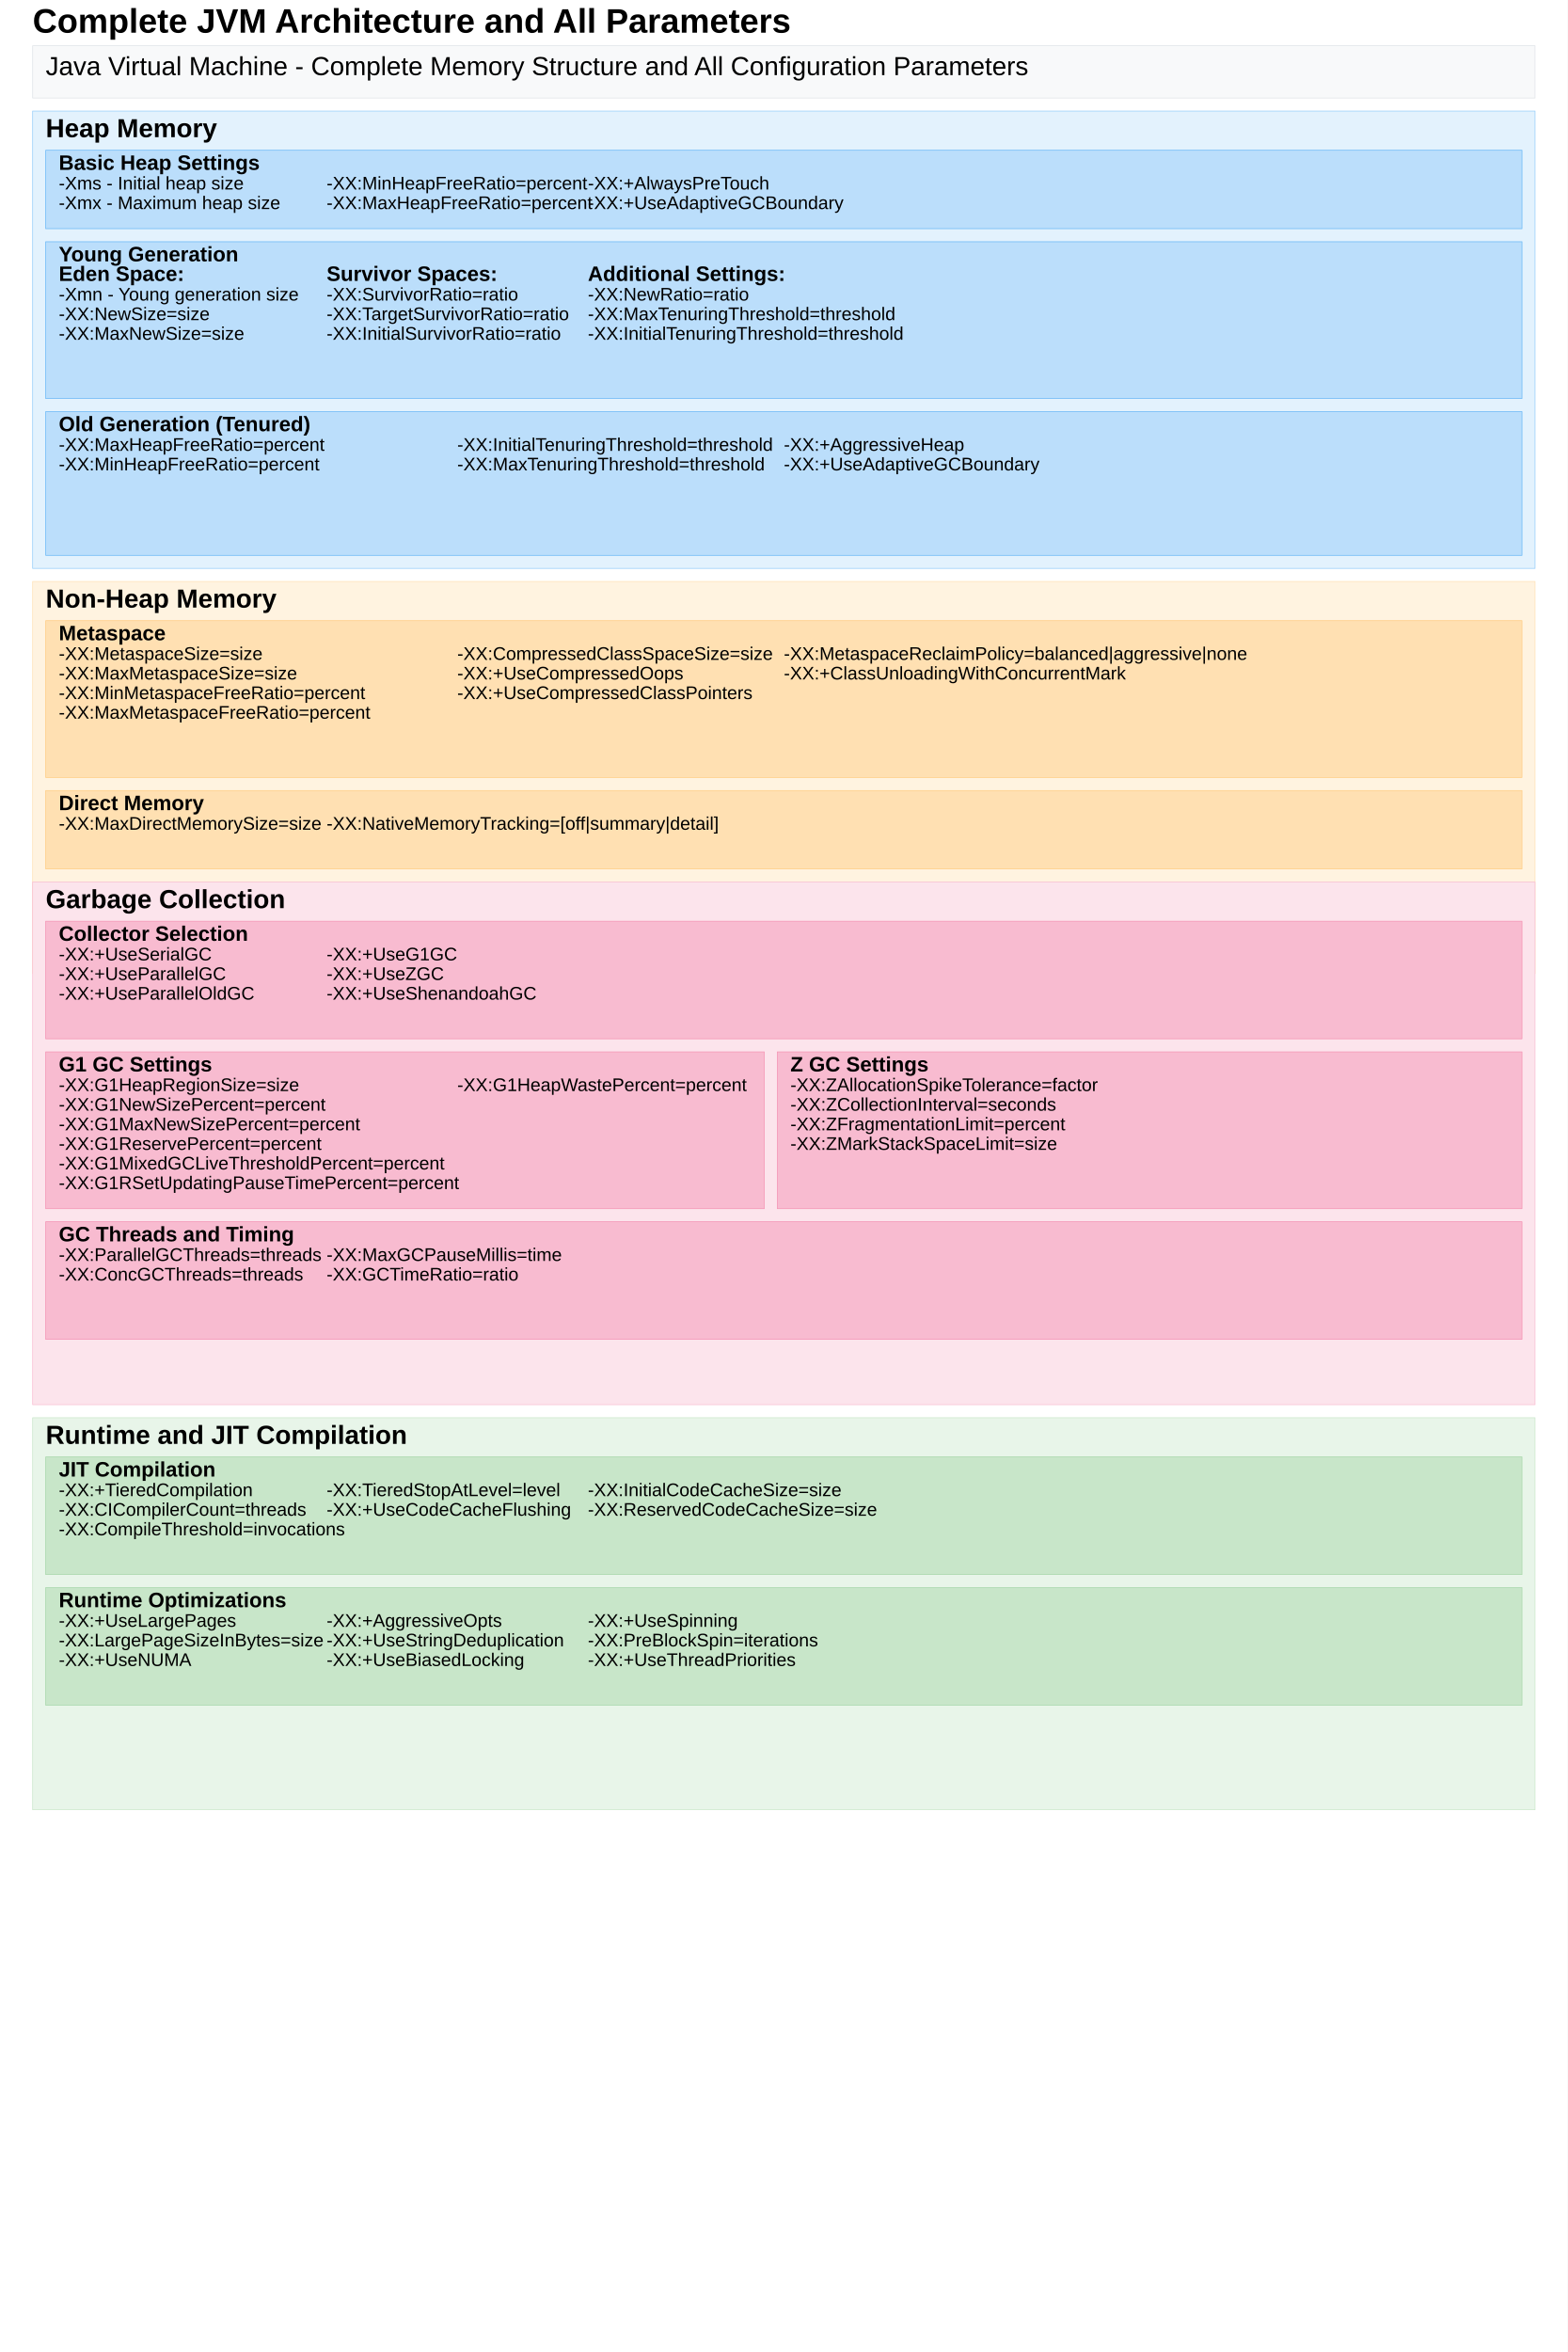
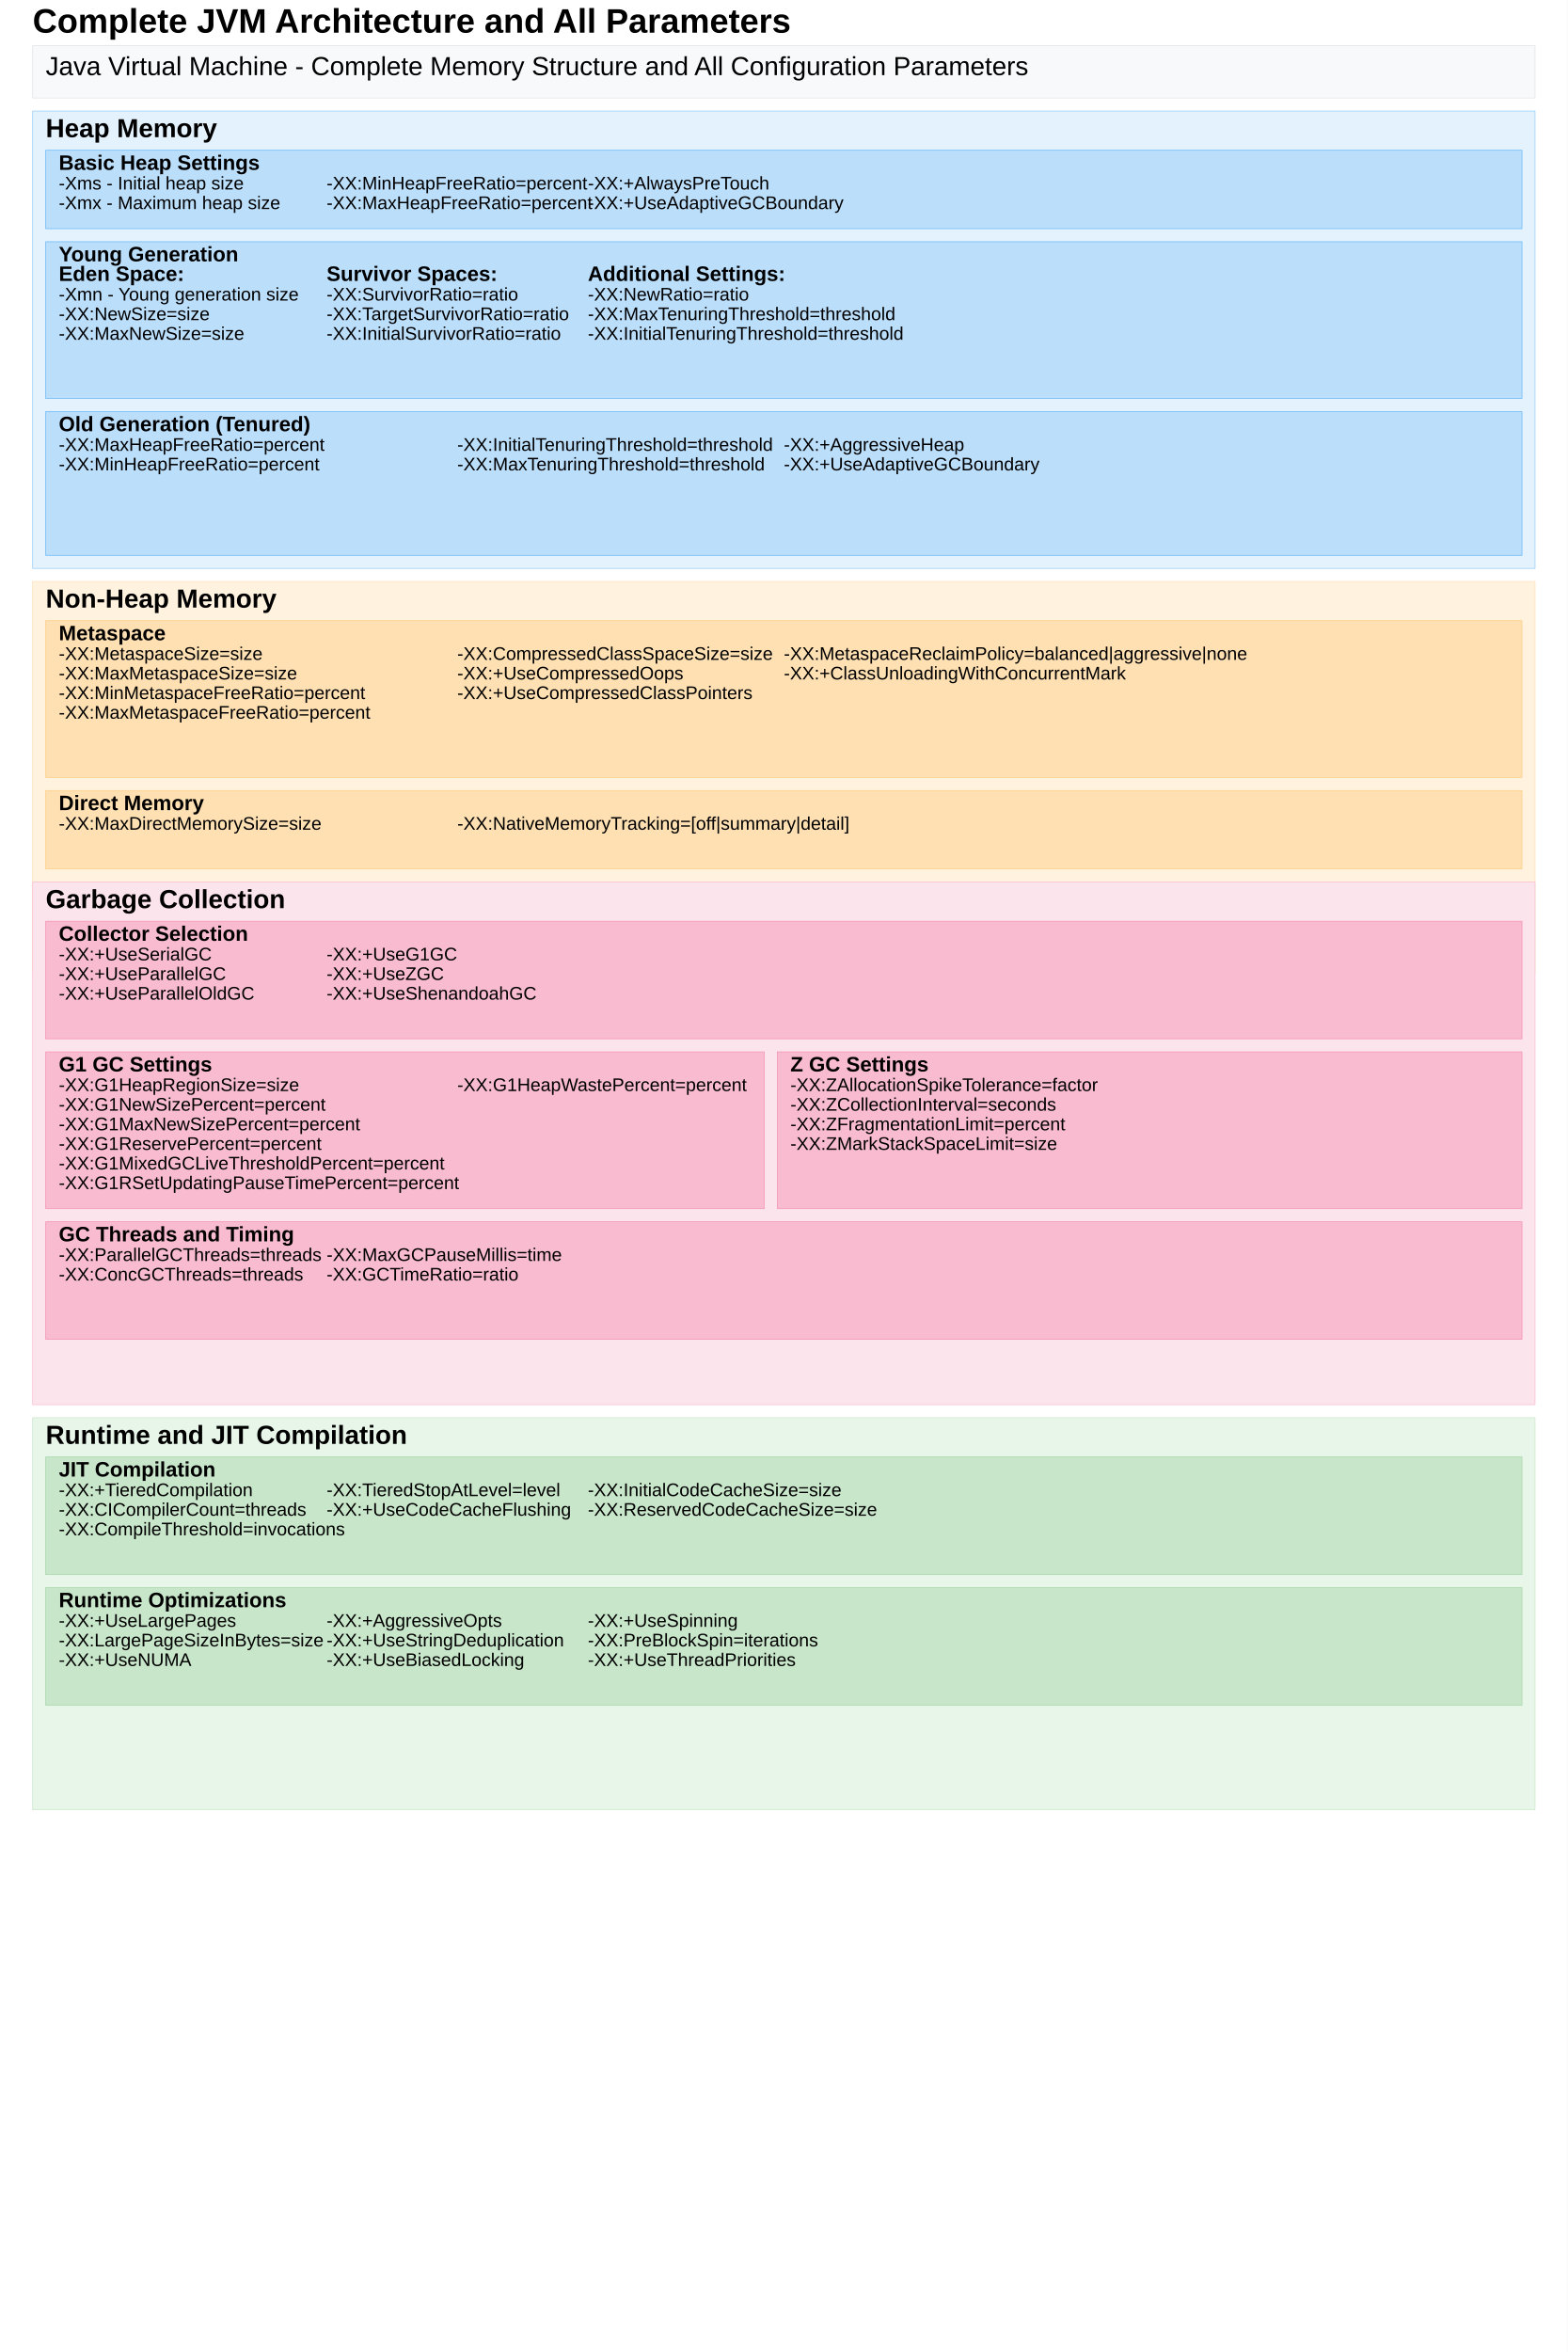
<svg xmlns="http://www.w3.org/2000/svg" viewBox="0 0 2400 3600">
  <rect x="0" y="0" width="2400" height="3600" fill="white" />
  <text x="50" y="50" font-family="Arial" font-size="52" font-weight="bold">Complete JVM Architecture and All Parameters</text>
  <rect x="50" y="70" width="2300" height="80" fill="#f8f9fa" stroke="#dee2e6" />
  <text x="70" y="115" font-family="Arial" font-size="40">Java Virtual Machine - Complete Memory Structure and All Configuration Parameters</text>
  <rect x="50" y="170" width="2300" height="700" fill="#e3f2fd" stroke="#90caf9" />
  <text x="70" y="210" font-family="Arial" font-size="40" font-weight="bold">Heap Memory</text>
  <rect x="70" y="230" width="2260" height="120" fill="#bbdefb" stroke="#64b5f6" />
  <text x="90" y="260" font-family="Arial" font-size="32" font-weight="bold">Basic Heap Settings</text>
  <text x="90" y="290" font-family="Arial" font-size="28">-Xms - Initial heap size</text>
  <text x="90" y="320" font-family="Arial" font-size="28">-Xmx - Maximum heap size</text>
  <text x="500" y="290" font-family="Arial" font-size="28">-XX:MinHeapFreeRatio=percent</text>
  <text x="500" y="320" font-family="Arial" font-size="28">-XX:MaxHeapFreeRatio=percent</text>
  <text x="900" y="290" font-family="Arial" font-size="28">-XX:+AlwaysPreTouch</text>
  <text x="900" y="320" font-family="Arial" font-size="28">-XX:+UseAdaptiveGCBoundary</text>
  <rect x="70" y="370" width="2260" height="240" fill="#bbdefb" stroke="#64b5f6" />
  <text x="90" y="400" font-family="Arial" font-size="32" font-weight="bold">Young Generation</text>
  <text x="90" y="430" font-family="Arial" font-size="32" font-weight="bold">Eden Space:</text>
  <text x="90" y="460" font-family="Arial" font-size="28">-Xmn - Young generation size</text>
  <text x="90" y="490" font-family="Arial" font-size="28">-XX:NewSize=size</text>
  <text x="90" y="520" font-family="Arial" font-size="28">-XX:MaxNewSize=size</text>
  <text x="500" y="430" font-family="Arial" font-size="32" font-weight="bold">Survivor Spaces:</text>
  <text x="500" y="460" font-family="Arial" font-size="28">-XX:SurvivorRatio=ratio</text>
  <text x="500" y="490" font-family="Arial" font-size="28">-XX:TargetSurvivorRatio=ratio</text>
  <text x="500" y="520" font-family="Arial" font-size="28">-XX:InitialSurvivorRatio=ratio</text>
  <text x="900" y="430" font-family="Arial" font-size="32" font-weight="bold">Additional Settings:</text>
  <text x="900" y="460" font-family="Arial" font-size="28">-XX:NewRatio=ratio</text>
  <text x="900" y="490" font-family="Arial" font-size="28">-XX:MaxTenuringThreshold=threshold</text>
  <text x="900" y="520" font-family="Arial" font-size="28">-XX:InitialTenuringThreshold=threshold</text>
  <rect x="70" y="630" width="2260" height="220" fill="#bbdefb" stroke="#64b5f6" />
  <text x="90" y="660" font-family="Arial" font-size="32" font-weight="bold">Old Generation (Tenured)</text>
  <text x="90" y="690" font-family="Arial" font-size="28">-XX:MaxHeapFreeRatio=percent</text>
  <text x="90" y="720" font-family="Arial" font-size="28">-XX:MinHeapFreeRatio=percent</text>
  <text x="700" y="690" font-family="Arial" font-size="28">-XX:InitialTenuringThreshold=threshold</text>
  <text x="700" y="720" font-family="Arial" font-size="28">-XX:MaxTenuringThreshold=threshold</text>
  <text x="1200" y="690" font-family="Arial" font-size="28">-XX:+AggressiveHeap</text>
  <text x="1200" y="720" font-family="Arial" font-size="28">-XX:+UseAdaptiveGCBoundary</text>
  <rect x="50" y="890" width="2300" height="600" fill="#fff3e0" stroke="#ffe0b2" />
  <text x="70" y="930" font-family="Arial" font-size="40" font-weight="bold">Non-Heap Memory</text>
  <rect x="70" y="950" width="2260" height="240" fill="#ffe0b2" stroke="#ffcc80" />
  <text x="90" y="980" font-family="Arial" font-size="32" font-weight="bold">Metaspace</text>
  <text x="90" y="1010" font-family="Arial" font-size="28">-XX:MetaspaceSize=size</text>
  <text x="90" y="1040" font-family="Arial" font-size="28">-XX:MaxMetaspaceSize=size</text>
  <text x="90" y="1070" font-family="Arial" font-size="28">-XX:MinMetaspaceFreeRatio=percent</text>
  <text x="90" y="1100" font-family="Arial" font-size="28">-XX:MaxMetaspaceFreeRatio=percent</text>
  <text x="700" y="1010" font-family="Arial" font-size="28">-XX:CompressedClassSpaceSize=size</text>
  <text x="700" y="1040" font-family="Arial" font-size="28">-XX:+UseCompressedOops</text>
  <text x="700" y="1070" font-family="Arial" font-size="28">-XX:+UseCompressedClassPointers</text>
  <text x="1200" y="1010" font-family="Arial" font-size="28">-XX:MetaspaceReclaimPolicy=balanced|aggressive|none</text>
  <text x="1200" y="1040" font-family="Arial" font-size="28">-XX:+ClassUnloadingWithConcurrentMark</text>
  <rect x="70" y="1210" width="2260" height="120" fill="#ffe0b2" stroke="#ffcc80" />
  <text x="90" y="1240" font-family="Arial" font-size="32" font-weight="bold">Direct Memory</text>
  <text x="90" y="1270" font-family="Arial" font-size="28">-XX:MaxDirectMemorySize=size</text>
-   <text x="500" y="1270" font-family="Arial" font-size="28">-XX:NativeMemoryTracking=[off|summary|detail]</text>
+   <text x="700" y="1270" font-family="Arial" font-size="28">-XX:NativeMemoryTracking=[off|summary|detail]</text>
  <rect x="50" y="1350" width="2300" height="800" fill="#fce4ec" stroke="#f8bbd0" />
  <text x="70" y="1390" font-family="Arial" font-size="40" font-weight="bold">Garbage Collection</text>
  <rect x="70" y="1410" width="2260" height="180" fill="#f8bbd0" stroke="#f48fb1" />
  <text x="90" y="1440" font-family="Arial" font-size="32" font-weight="bold">Collector Selection</text>
  <text x="90" y="1470" font-family="Arial" font-size="28">-XX:+UseSerialGC</text>
  <text x="90" y="1500" font-family="Arial" font-size="28">-XX:+UseParallelGC</text>
  <text x="90" y="1530" font-family="Arial" font-size="28">-XX:+UseParallelOldGC</text>
  <text x="500" y="1470" font-family="Arial" font-size="28">-XX:+UseG1GC</text>
  <text x="500" y="1500" font-family="Arial" font-size="28">-XX:+UseZGC</text>
  <text x="500" y="1530" font-family="Arial" font-size="28">-XX:+UseShenandoahGC</text>
  <rect x="70" y="1610" width="1100" height="240" fill="#f8bbd0" stroke="#f48fb1" />
  <text x="90" y="1640" font-family="Arial" font-size="32" font-weight="bold">G1 GC Settings</text>
  <text x="90" y="1670" font-family="Arial" font-size="28">-XX:G1HeapRegionSize=size</text>
  <text x="90" y="1700" font-family="Arial" font-size="28">-XX:G1NewSizePercent=percent</text>
  <text x="90" y="1730" font-family="Arial" font-size="28">-XX:G1MaxNewSizePercent=percent</text>
  <text x="90" y="1760" font-family="Arial" font-size="28">-XX:G1ReservePercent=percent</text>
  <text x="90" y="1790" font-family="Arial" font-size="28">-XX:G1MixedGCLiveThresholdPercent=percent</text>
  <text x="90" y="1820" font-family="Arial" font-size="28">-XX:G1RSetUpdatingPauseTimePercent=percent</text>
  <text x="700" y="1670" font-family="Arial" font-size="28">-XX:G1HeapWastePercent=percent</text>
  <rect x="1190" y="1610" width="1140" height="240" fill="#f8bbd0" stroke="#f48fb1" />
  <text x="1210" y="1640" font-family="Arial" font-size="32" font-weight="bold">Z GC Settings</text>
  <text x="1210" y="1670" font-family="Arial" font-size="28">-XX:ZAllocationSpikeTolerance=factor</text>
  <text x="1210" y="1700" font-family="Arial" font-size="28">-XX:ZCollectionInterval=seconds</text>
  <text x="1210" y="1730" font-family="Arial" font-size="28">-XX:ZFragmentationLimit=percent</text>
  <text x="1210" y="1760" font-family="Arial" font-size="28">-XX:ZMarkStackSpaceLimit=size</text>
  <rect x="70" y="1870" width="2260" height="180" fill="#f8bbd0" stroke="#f48fb1" />
  <text x="90" y="1900" font-family="Arial" font-size="32" font-weight="bold">GC Threads and Timing</text>
  <text x="90" y="1930" font-family="Arial" font-size="28">-XX:ParallelGCThreads=threads</text>
  <text x="90" y="1960" font-family="Arial" font-size="28">-XX:ConcGCThreads=threads</text>
  <text x="500" y="1930" font-family="Arial" font-size="28">-XX:MaxGCPauseMillis=time</text>
  <text x="500" y="1960" font-family="Arial" font-size="28">-XX:GCTimeRatio=ratio</text>
  <rect x="50" y="2170" width="2300" height="600" fill="#e8f5e9" stroke="#c8e6c9" />
  <text x="70" y="2210" font-family="Arial" font-size="40" font-weight="bold">Runtime and JIT Compilation</text>
  <rect x="70" y="2230" width="2260" height="180" fill="#c8e6c9" stroke="#a5d6a7" />
  <text x="90" y="2260" font-family="Arial" font-size="32" font-weight="bold">JIT Compilation</text>
  <text x="90" y="2290" font-family="Arial" font-size="28">-XX:+TieredCompilation</text>
  <text x="90" y="2320" font-family="Arial" font-size="28">-XX:CICompilerCount=threads</text>
  <text x="90" y="2350" font-family="Arial" font-size="28">-XX:CompileThreshold=invocations</text>
  <text x="500" y="2290" font-family="Arial" font-size="28">-XX:TieredStopAtLevel=level</text>
  <text x="500" y="2320" font-family="Arial" font-size="28">-XX:+UseCodeCacheFlushing</text>
  <text x="900" y="2290" font-family="Arial" font-size="28">-XX:InitialCodeCacheSize=size</text>
  <text x="900" y="2320" font-family="Arial" font-size="28">-XX:ReservedCodeCacheSize=size</text>
  <rect x="70" y="2430" width="2260" height="180" fill="#c8e6c9" stroke="#a5d6a7" />
  <text x="90" y="2460" font-family="Arial" font-size="32" font-weight="bold">Runtime Optimizations</text>
  <text x="90" y="2490" font-family="Arial" font-size="28">-XX:+UseLargePages</text>
  <text x="90" y="2520" font-family="Arial" font-size="28">-XX:LargePageSizeInBytes=size</text>
  <text x="90" y="2550" font-family="Arial" font-size="28">-XX:+UseNUMA</text>
  <text x="500" y="2490" font-family="Arial" font-size="28">-XX:+AggressiveOpts</text>
  <text x="500" y="2520" font-family="Arial" font-size="28">-XX:+UseStringDeduplication</text>
  <text x="500" y="2550" font-family="Arial" font-size="28">-XX:+UseBiasedLocking</text>
  <text x="900" y="2490" font-family="Arial" font-size="28">-XX:+UseSpinning</text>
  <text x="900" y="2520" font-family="Arial" font-size="28">-XX:PreBlockSpin=iterations</text>
  <text x="900" y="2550" font-family="Arial" font-size="28">-XX:+UseThreadPriorities</text>
</svg>
